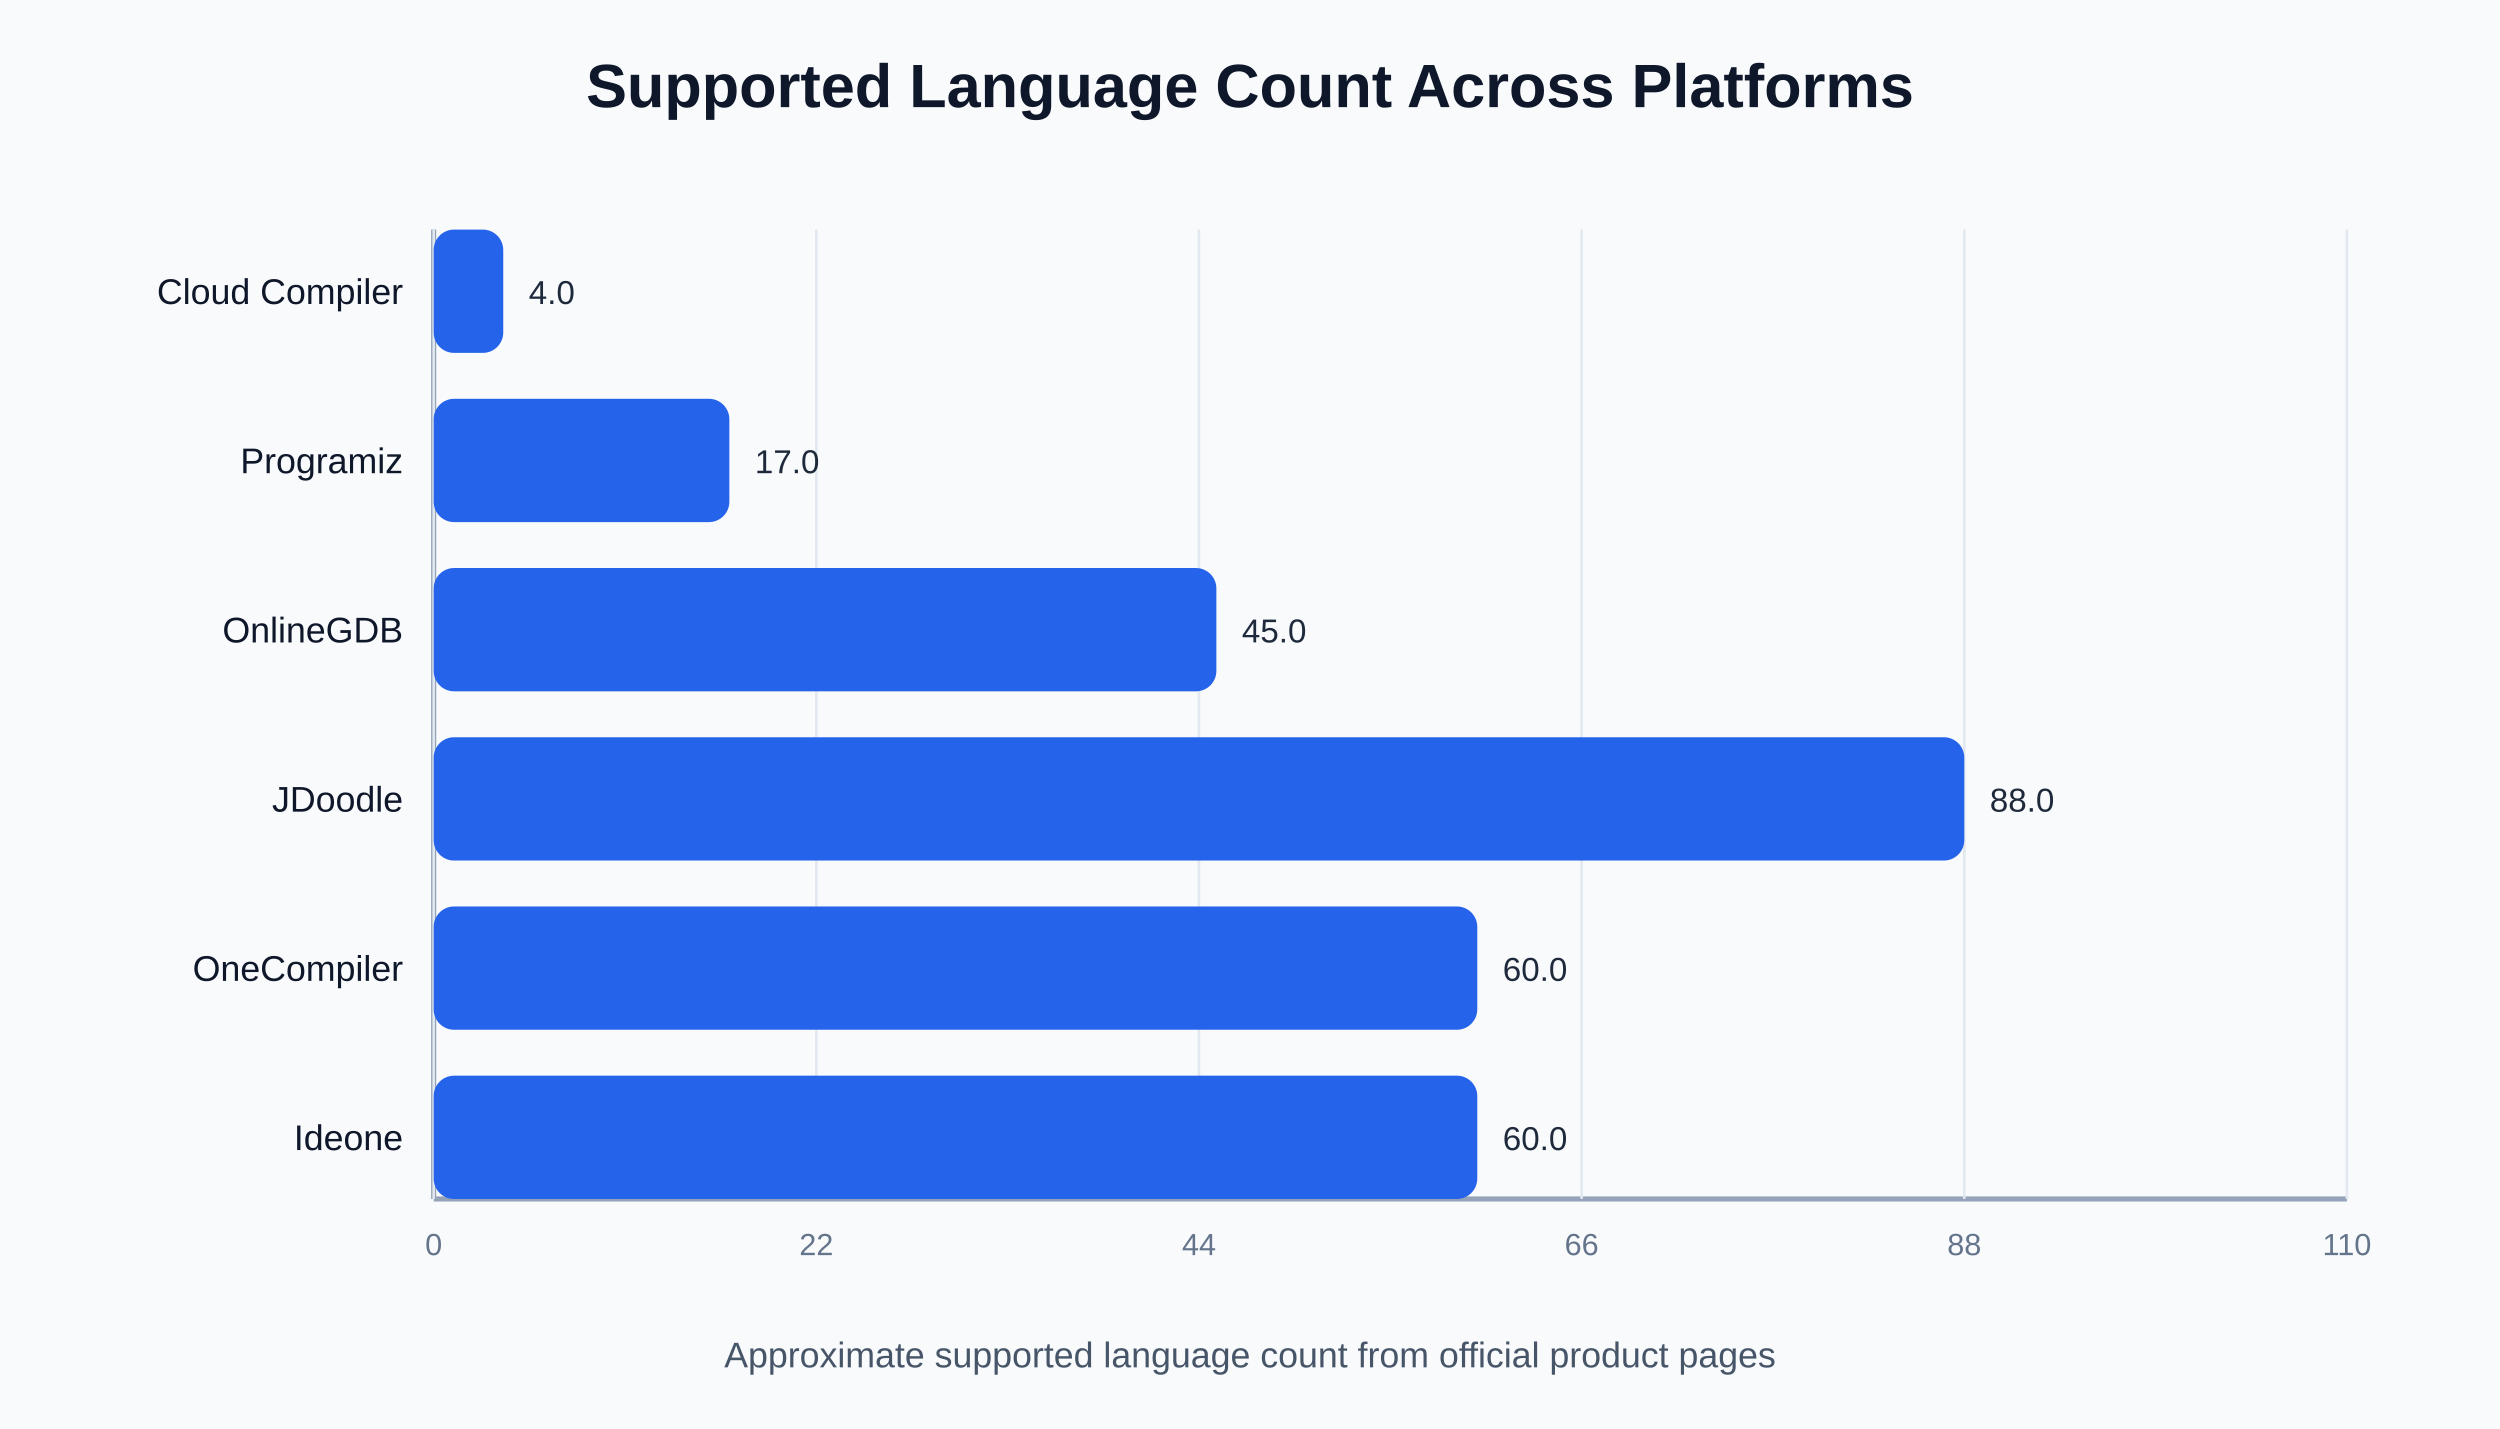
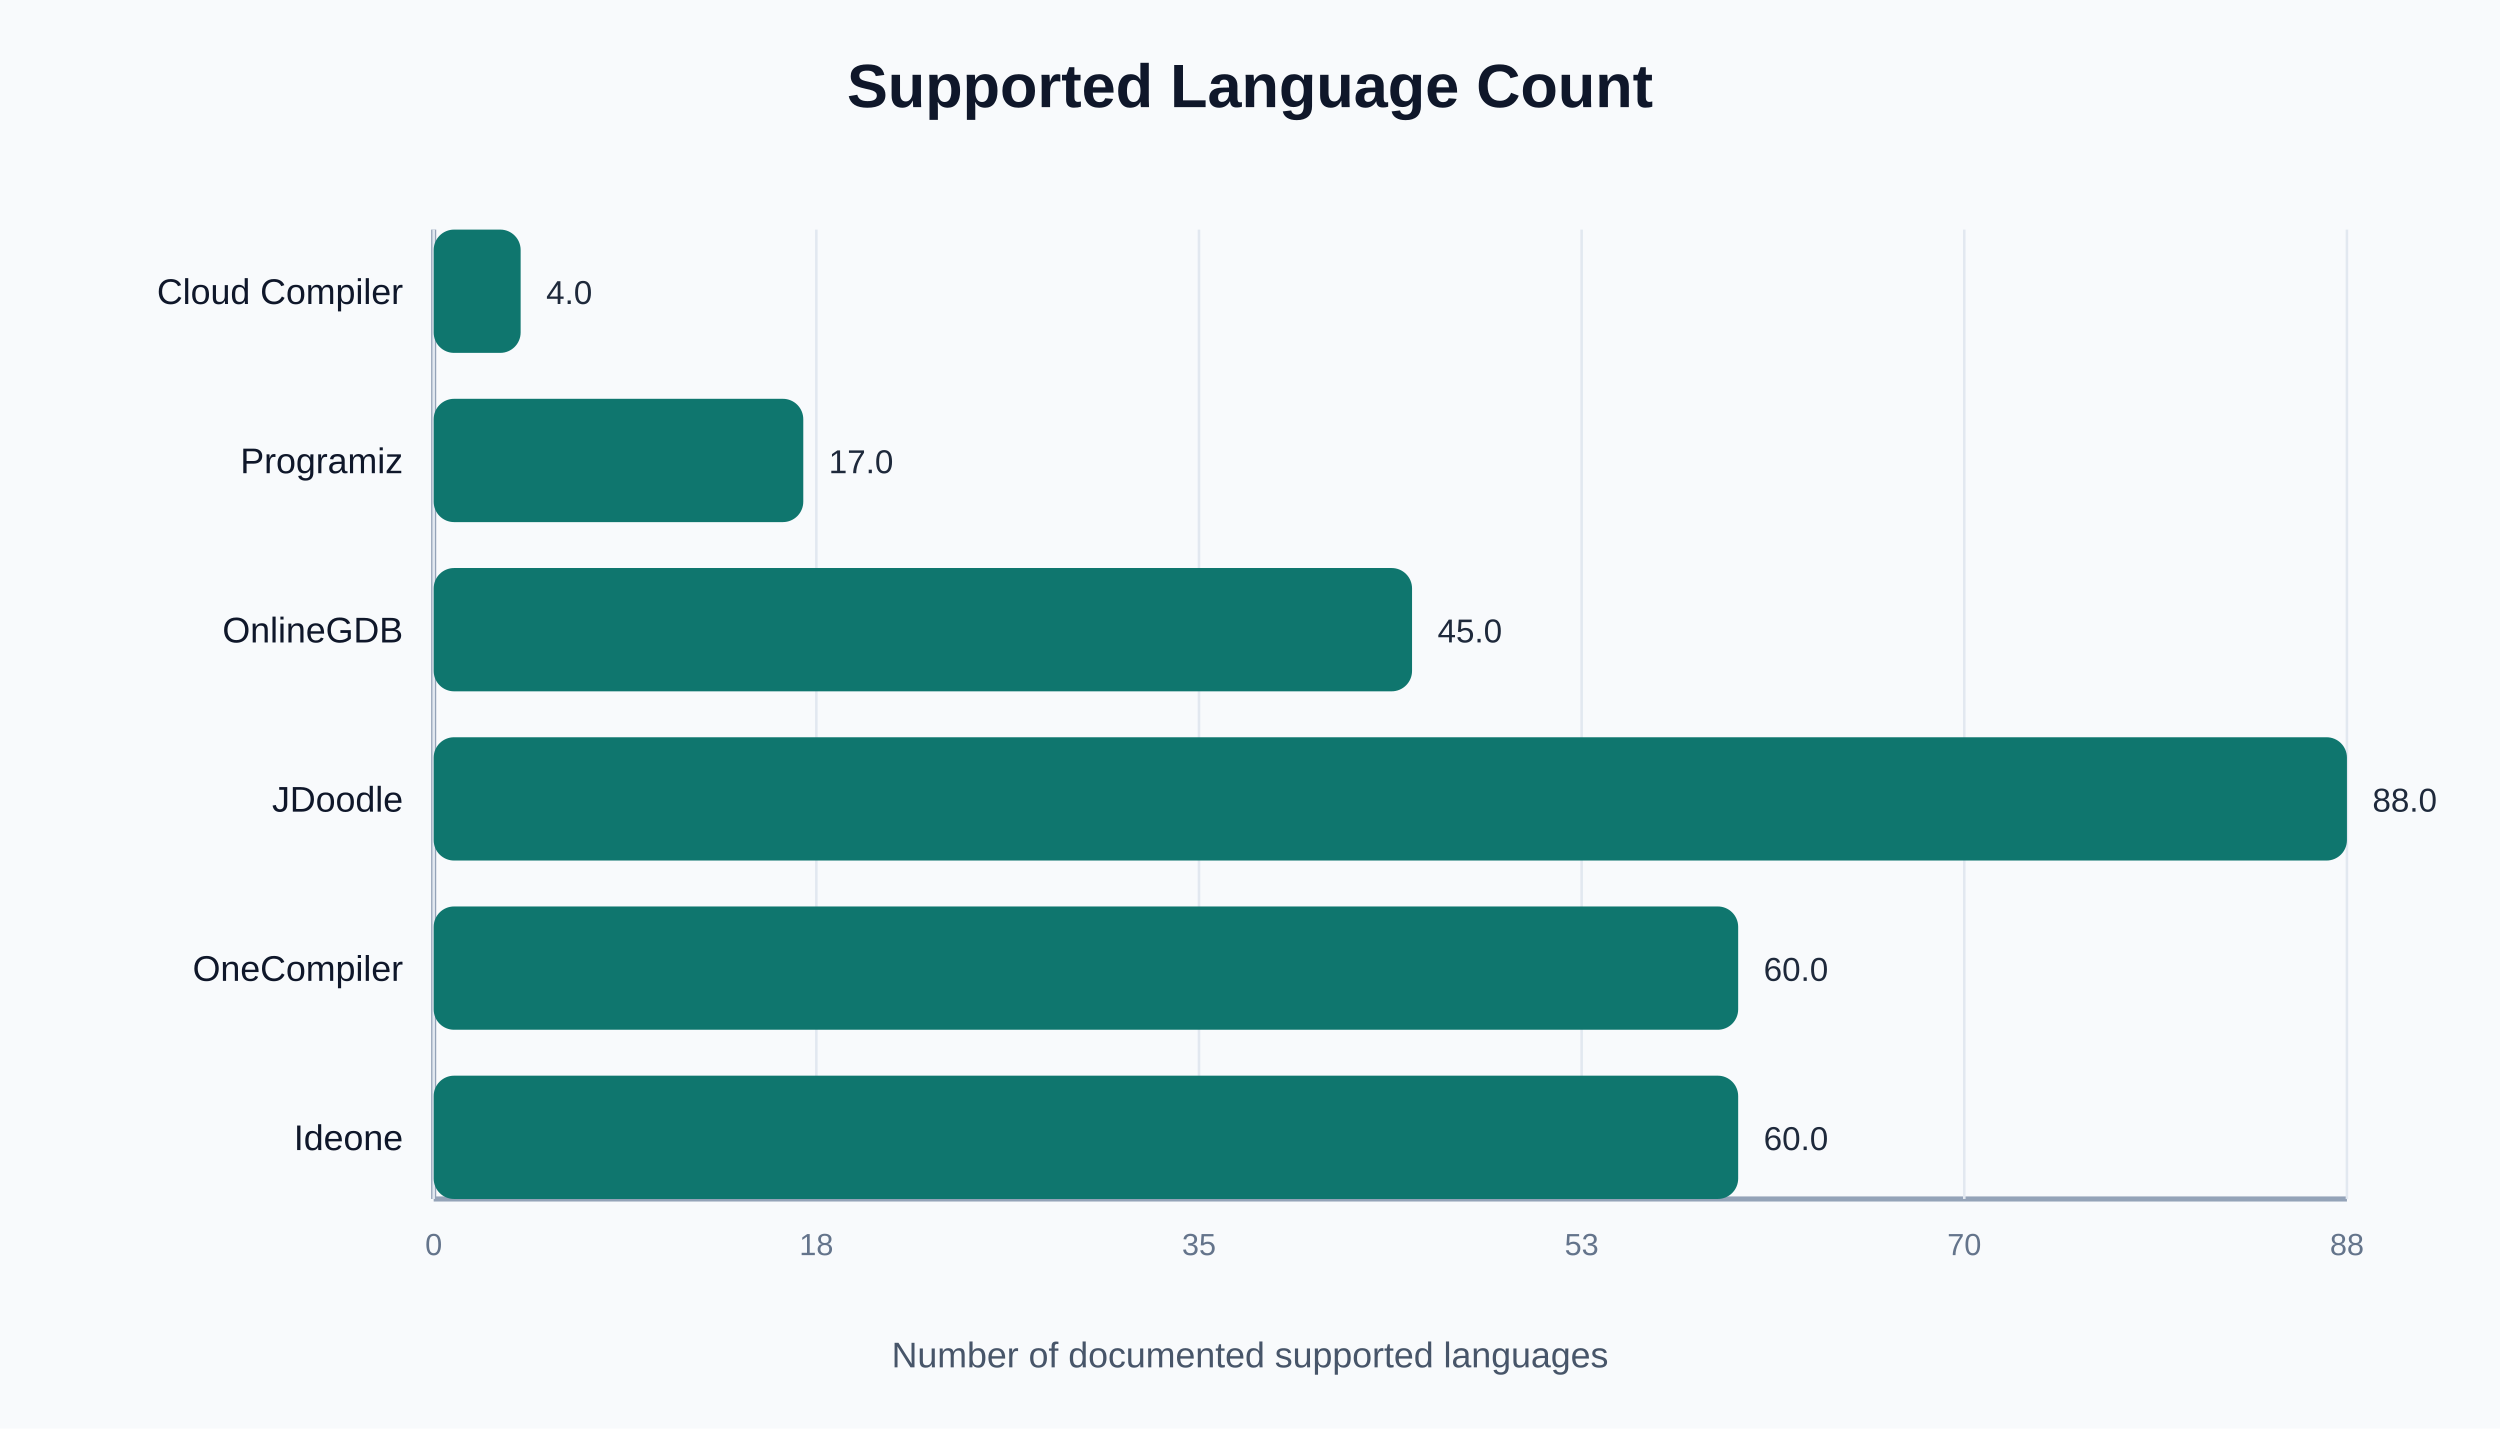
<svg xmlns="http://www.w3.org/2000/svg" width="980" height="560" viewBox="0 0 980 560">
  <rect width="100%" height="100%" fill="#f8fafc" />
-   <text x="490.0" y="42" text-anchor="middle" font-family="Segoe UI, Arial" font-size="24" font-weight="700" fill="#0f172a">Supported Language Count Across Platforms</text>
-   <text x="490.0" y="536" text-anchor="middle" font-family="Segoe UI, Arial" font-size="14" fill="#475569">Approximate supported language count from official product pages</text>
+   <text x="490.0" y="42" text-anchor="middle" font-family="Segoe UI, Arial" font-size="24" font-weight="700" fill="#0f172a">Supported Language Count</text>
+   <text x="490.0" y="536" text-anchor="middle" font-family="Segoe UI, Arial" font-size="14" fill="#475569">Number of documented supported languages</text>
  <line x1="170" y1="90" x2="170" y2="470" stroke="#94a3b8" stroke-width="2" />
  <line x1="170" y1="470" x2="920" y2="470" stroke="#94a3b8" stroke-width="2" />
  <line x1="170.0" y1="90" x2="170.0" y2="470" stroke="#e2e8f0" stroke-width="1" />
  <text x="170.0" y="492" text-anchor="middle" font-family="Segoe UI, Arial" font-size="12" fill="#64748b">0</text>
  <line x1="320.0" y1="90" x2="320.0" y2="470" stroke="#e2e8f0" stroke-width="1" />
-   <text x="320.0" y="492" text-anchor="middle" font-family="Segoe UI, Arial" font-size="12" fill="#64748b">22</text>
+   <text x="320.0" y="492" text-anchor="middle" font-family="Segoe UI, Arial" font-size="12" fill="#64748b">18</text>
  <line x1="470.0" y1="90" x2="470.0" y2="470" stroke="#e2e8f0" stroke-width="1" />
-   <text x="470.0" y="492" text-anchor="middle" font-family="Segoe UI, Arial" font-size="12" fill="#64748b">44</text>
+   <text x="470.0" y="492" text-anchor="middle" font-family="Segoe UI, Arial" font-size="12" fill="#64748b">35</text>
  <line x1="620.0" y1="90" x2="620.0" y2="470" stroke="#e2e8f0" stroke-width="1" />
-   <text x="620.0" y="492" text-anchor="middle" font-family="Segoe UI, Arial" font-size="12" fill="#64748b">66</text>
+   <text x="620.0" y="492" text-anchor="middle" font-family="Segoe UI, Arial" font-size="12" fill="#64748b">53</text>
  <line x1="770.0" y1="90" x2="770.0" y2="470" stroke="#e2e8f0" stroke-width="1" />
-   <text x="770.0" y="492" text-anchor="middle" font-family="Segoe UI, Arial" font-size="12" fill="#64748b">88</text>
+   <text x="770.0" y="492" text-anchor="middle" font-family="Segoe UI, Arial" font-size="12" fill="#64748b">70</text>
  <line x1="920.0" y1="90" x2="920.0" y2="470" stroke="#e2e8f0" stroke-width="1" />
-   <text x="920.0" y="492" text-anchor="middle" font-family="Segoe UI, Arial" font-size="12" fill="#64748b">110</text>
+   <text x="920.0" y="492" text-anchor="middle" font-family="Segoe UI, Arial" font-size="12" fill="#64748b">88</text>
  <text x="158" y="119.167" text-anchor="end" font-family="Segoe UI, Arial" font-size="14" fill="#0f172a">Cloud Compiler</text>
-   <rect x="170" y="90.0" width="27.273" height="48.333" rx="8" fill="#2563eb" />
-   <text x="207.273" y="119.167" font-family="Segoe UI, Arial" font-size="13" fill="#1e293b">4.0</text>
+   <rect x="170" y="90.0" width="34.091" height="48.333" rx="8" fill="#0f766e" />
+   <text x="214.091" y="119.167" font-family="Segoe UI, Arial" font-size="13" fill="#1e293b">4.0</text>
  <text x="158" y="185.5" text-anchor="end" font-family="Segoe UI, Arial" font-size="14" fill="#0f172a">Programiz</text>
-   <rect x="170" y="156.333" width="115.909" height="48.333" rx="8" fill="#2563eb" />
-   <text x="295.909" y="185.5" font-family="Segoe UI, Arial" font-size="13" fill="#1e293b">17.0</text>
+   <rect x="170" y="156.333" width="144.886" height="48.333" rx="8" fill="#0f766e" />
+   <text x="324.886" y="185.5" font-family="Segoe UI, Arial" font-size="13" fill="#1e293b">17.0</text>
  <text x="158" y="251.833" text-anchor="end" font-family="Segoe UI, Arial" font-size="14" fill="#0f172a">OnlineGDB</text>
-   <rect x="170" y="222.667" width="306.818" height="48.333" rx="8" fill="#2563eb" />
-   <text x="486.818" y="251.833" font-family="Segoe UI, Arial" font-size="13" fill="#1e293b">45.0</text>
+   <rect x="170" y="222.667" width="383.523" height="48.333" rx="8" fill="#0f766e" />
+   <text x="563.523" y="251.833" font-family="Segoe UI, Arial" font-size="13" fill="#1e293b">45.0</text>
  <text x="158" y="318.167" text-anchor="end" font-family="Segoe UI, Arial" font-size="14" fill="#0f172a">JDoodle</text>
-   <rect x="170" y="289.0" width="600.0" height="48.333" rx="8" fill="#2563eb" />
-   <text x="780.0" y="318.167" font-family="Segoe UI, Arial" font-size="13" fill="#1e293b">88.0</text>
+   <rect x="170" y="289.0" width="750.0" height="48.333" rx="8" fill="#0f766e" />
+   <text x="930.0" y="318.167" font-family="Segoe UI, Arial" font-size="13" fill="#1e293b">88.0</text>
  <text x="158" y="384.5" text-anchor="end" font-family="Segoe UI, Arial" font-size="14" fill="#0f172a">OneCompiler</text>
-   <rect x="170" y="355.333" width="409.091" height="48.333" rx="8" fill="#2563eb" />
-   <text x="589.091" y="384.5" font-family="Segoe UI, Arial" font-size="13" fill="#1e293b">60.0</text>
+   <rect x="170" y="355.333" width="511.364" height="48.333" rx="8" fill="#0f766e" />
+   <text x="691.364" y="384.5" font-family="Segoe UI, Arial" font-size="13" fill="#1e293b">60.0</text>
  <text x="158" y="450.833" text-anchor="end" font-family="Segoe UI, Arial" font-size="14" fill="#0f172a">Ideone</text>
-   <rect x="170" y="421.667" width="409.091" height="48.333" rx="8" fill="#2563eb" />
-   <text x="589.091" y="450.833" font-family="Segoe UI, Arial" font-size="13" fill="#1e293b">60.0</text>
+   <rect x="170" y="421.667" width="511.364" height="48.333" rx="8" fill="#0f766e" />
+   <text x="691.364" y="450.833" font-family="Segoe UI, Arial" font-size="13" fill="#1e293b">60.0</text>
</svg>
